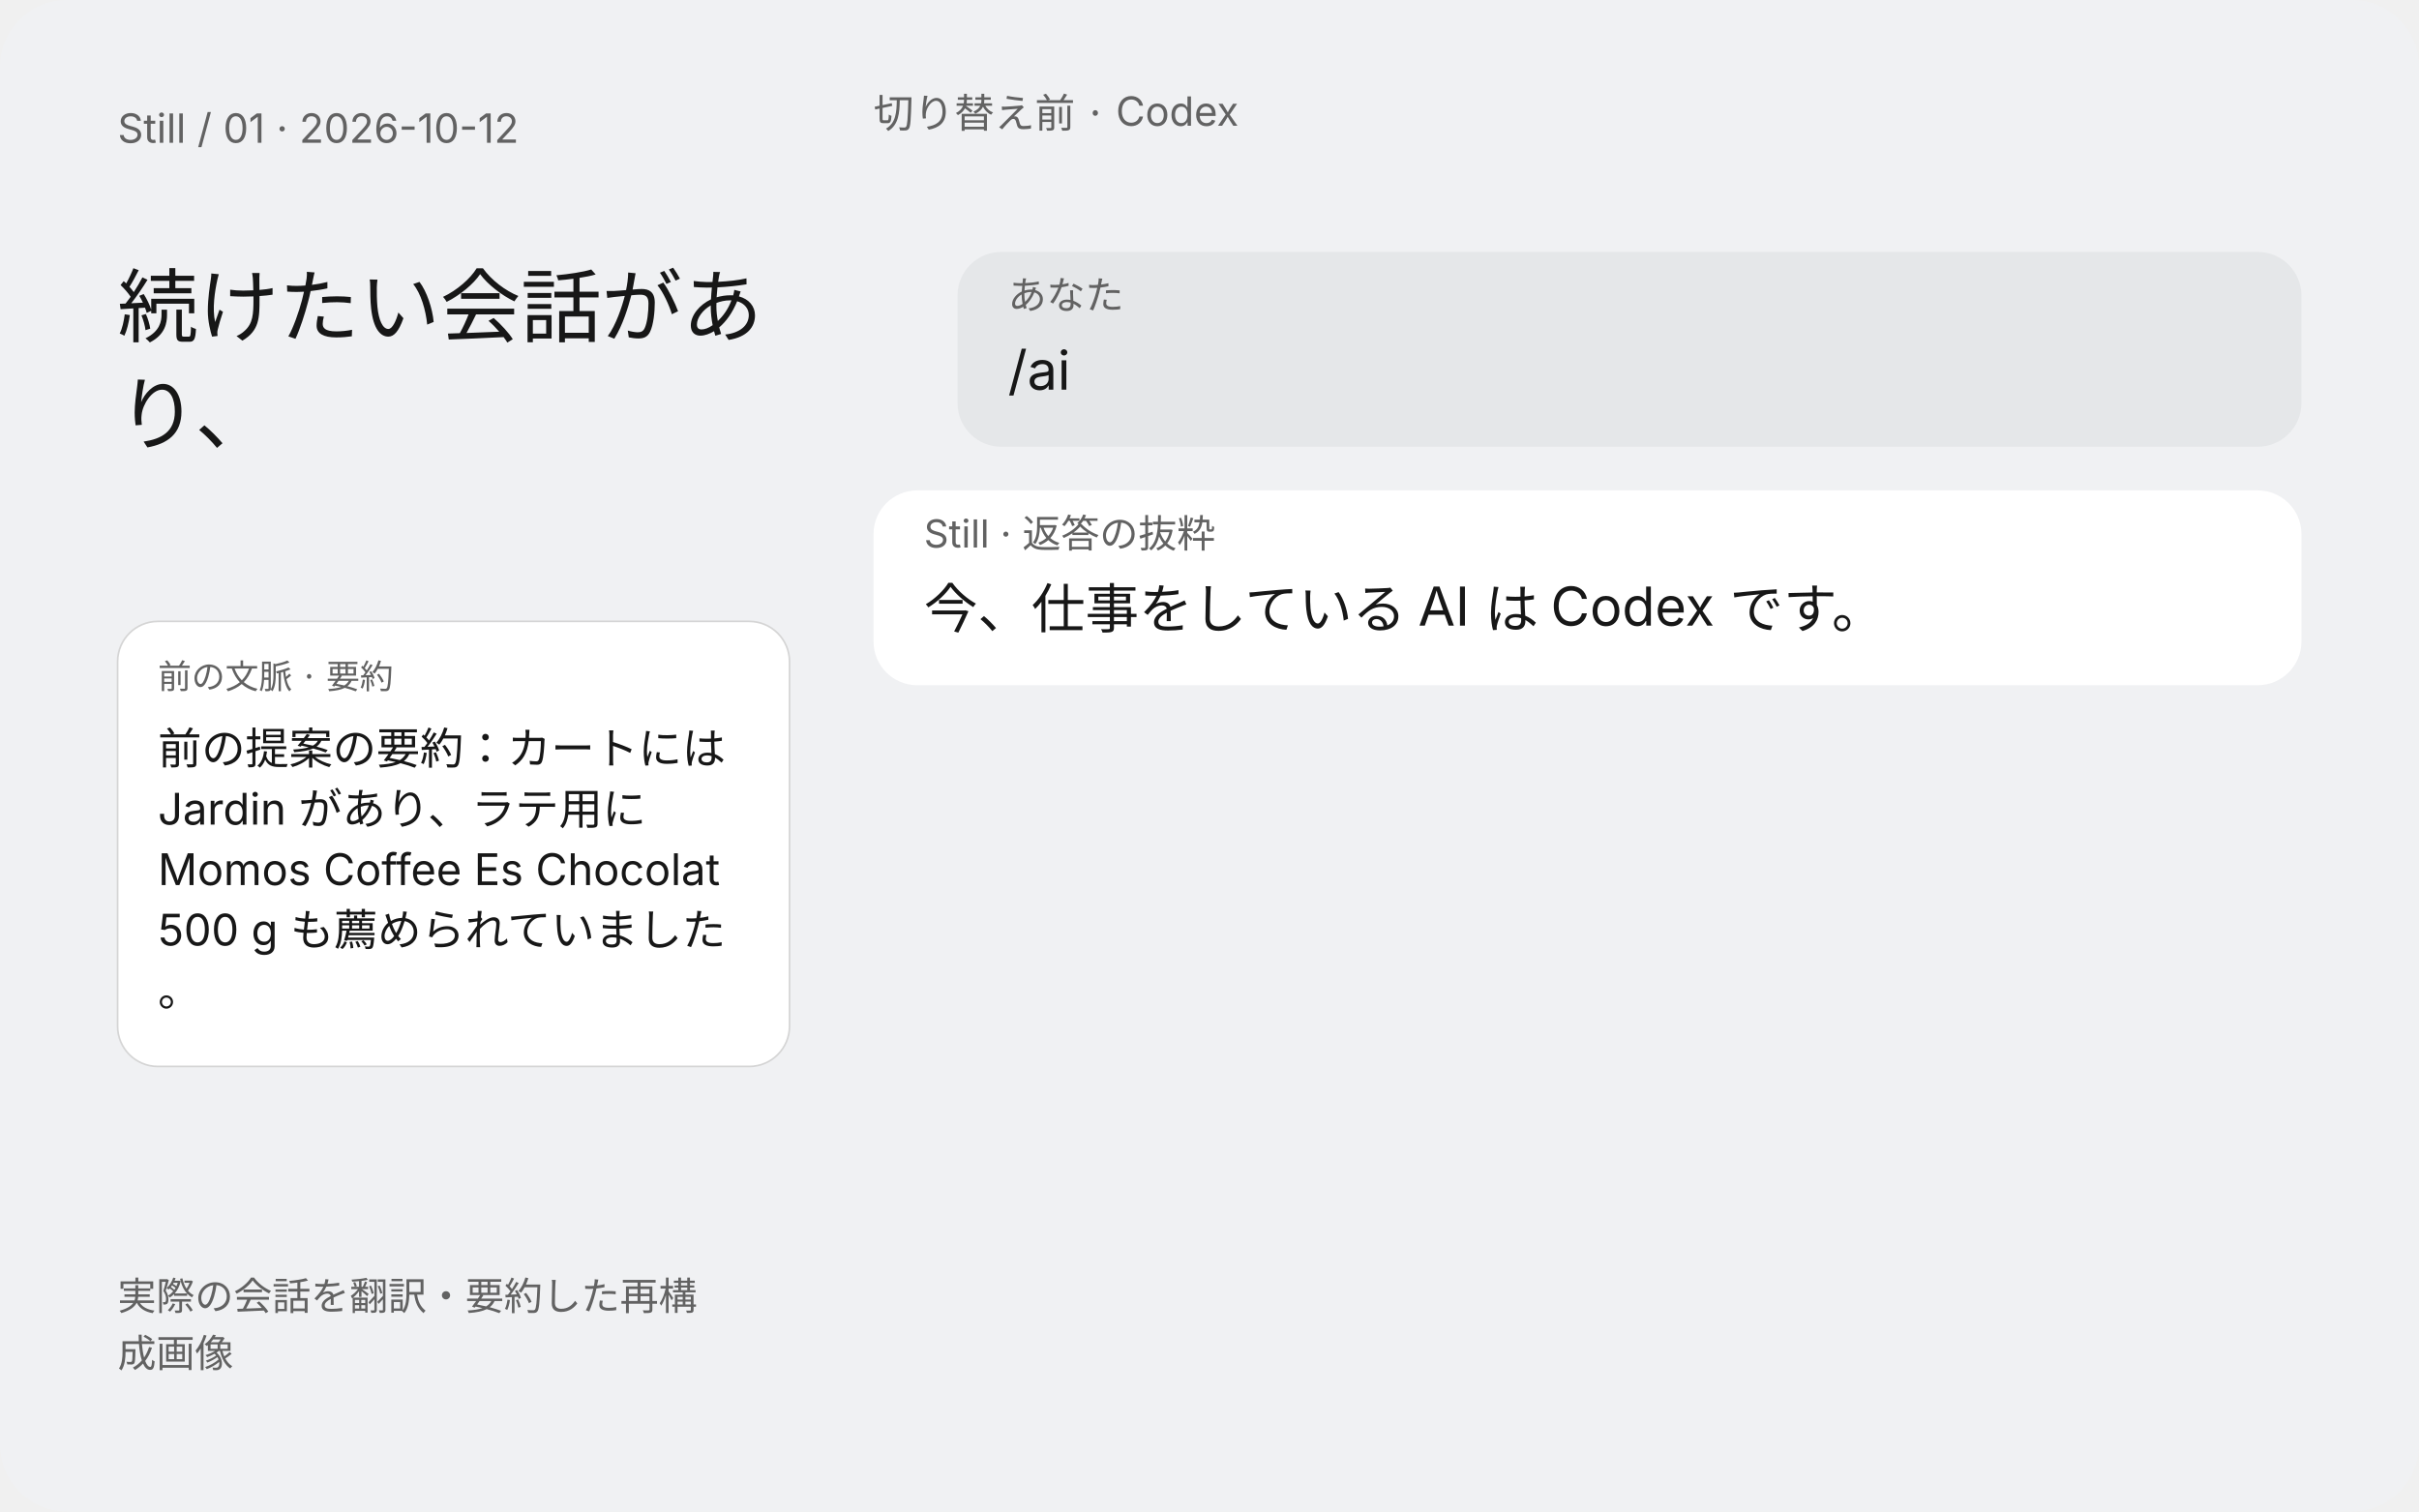
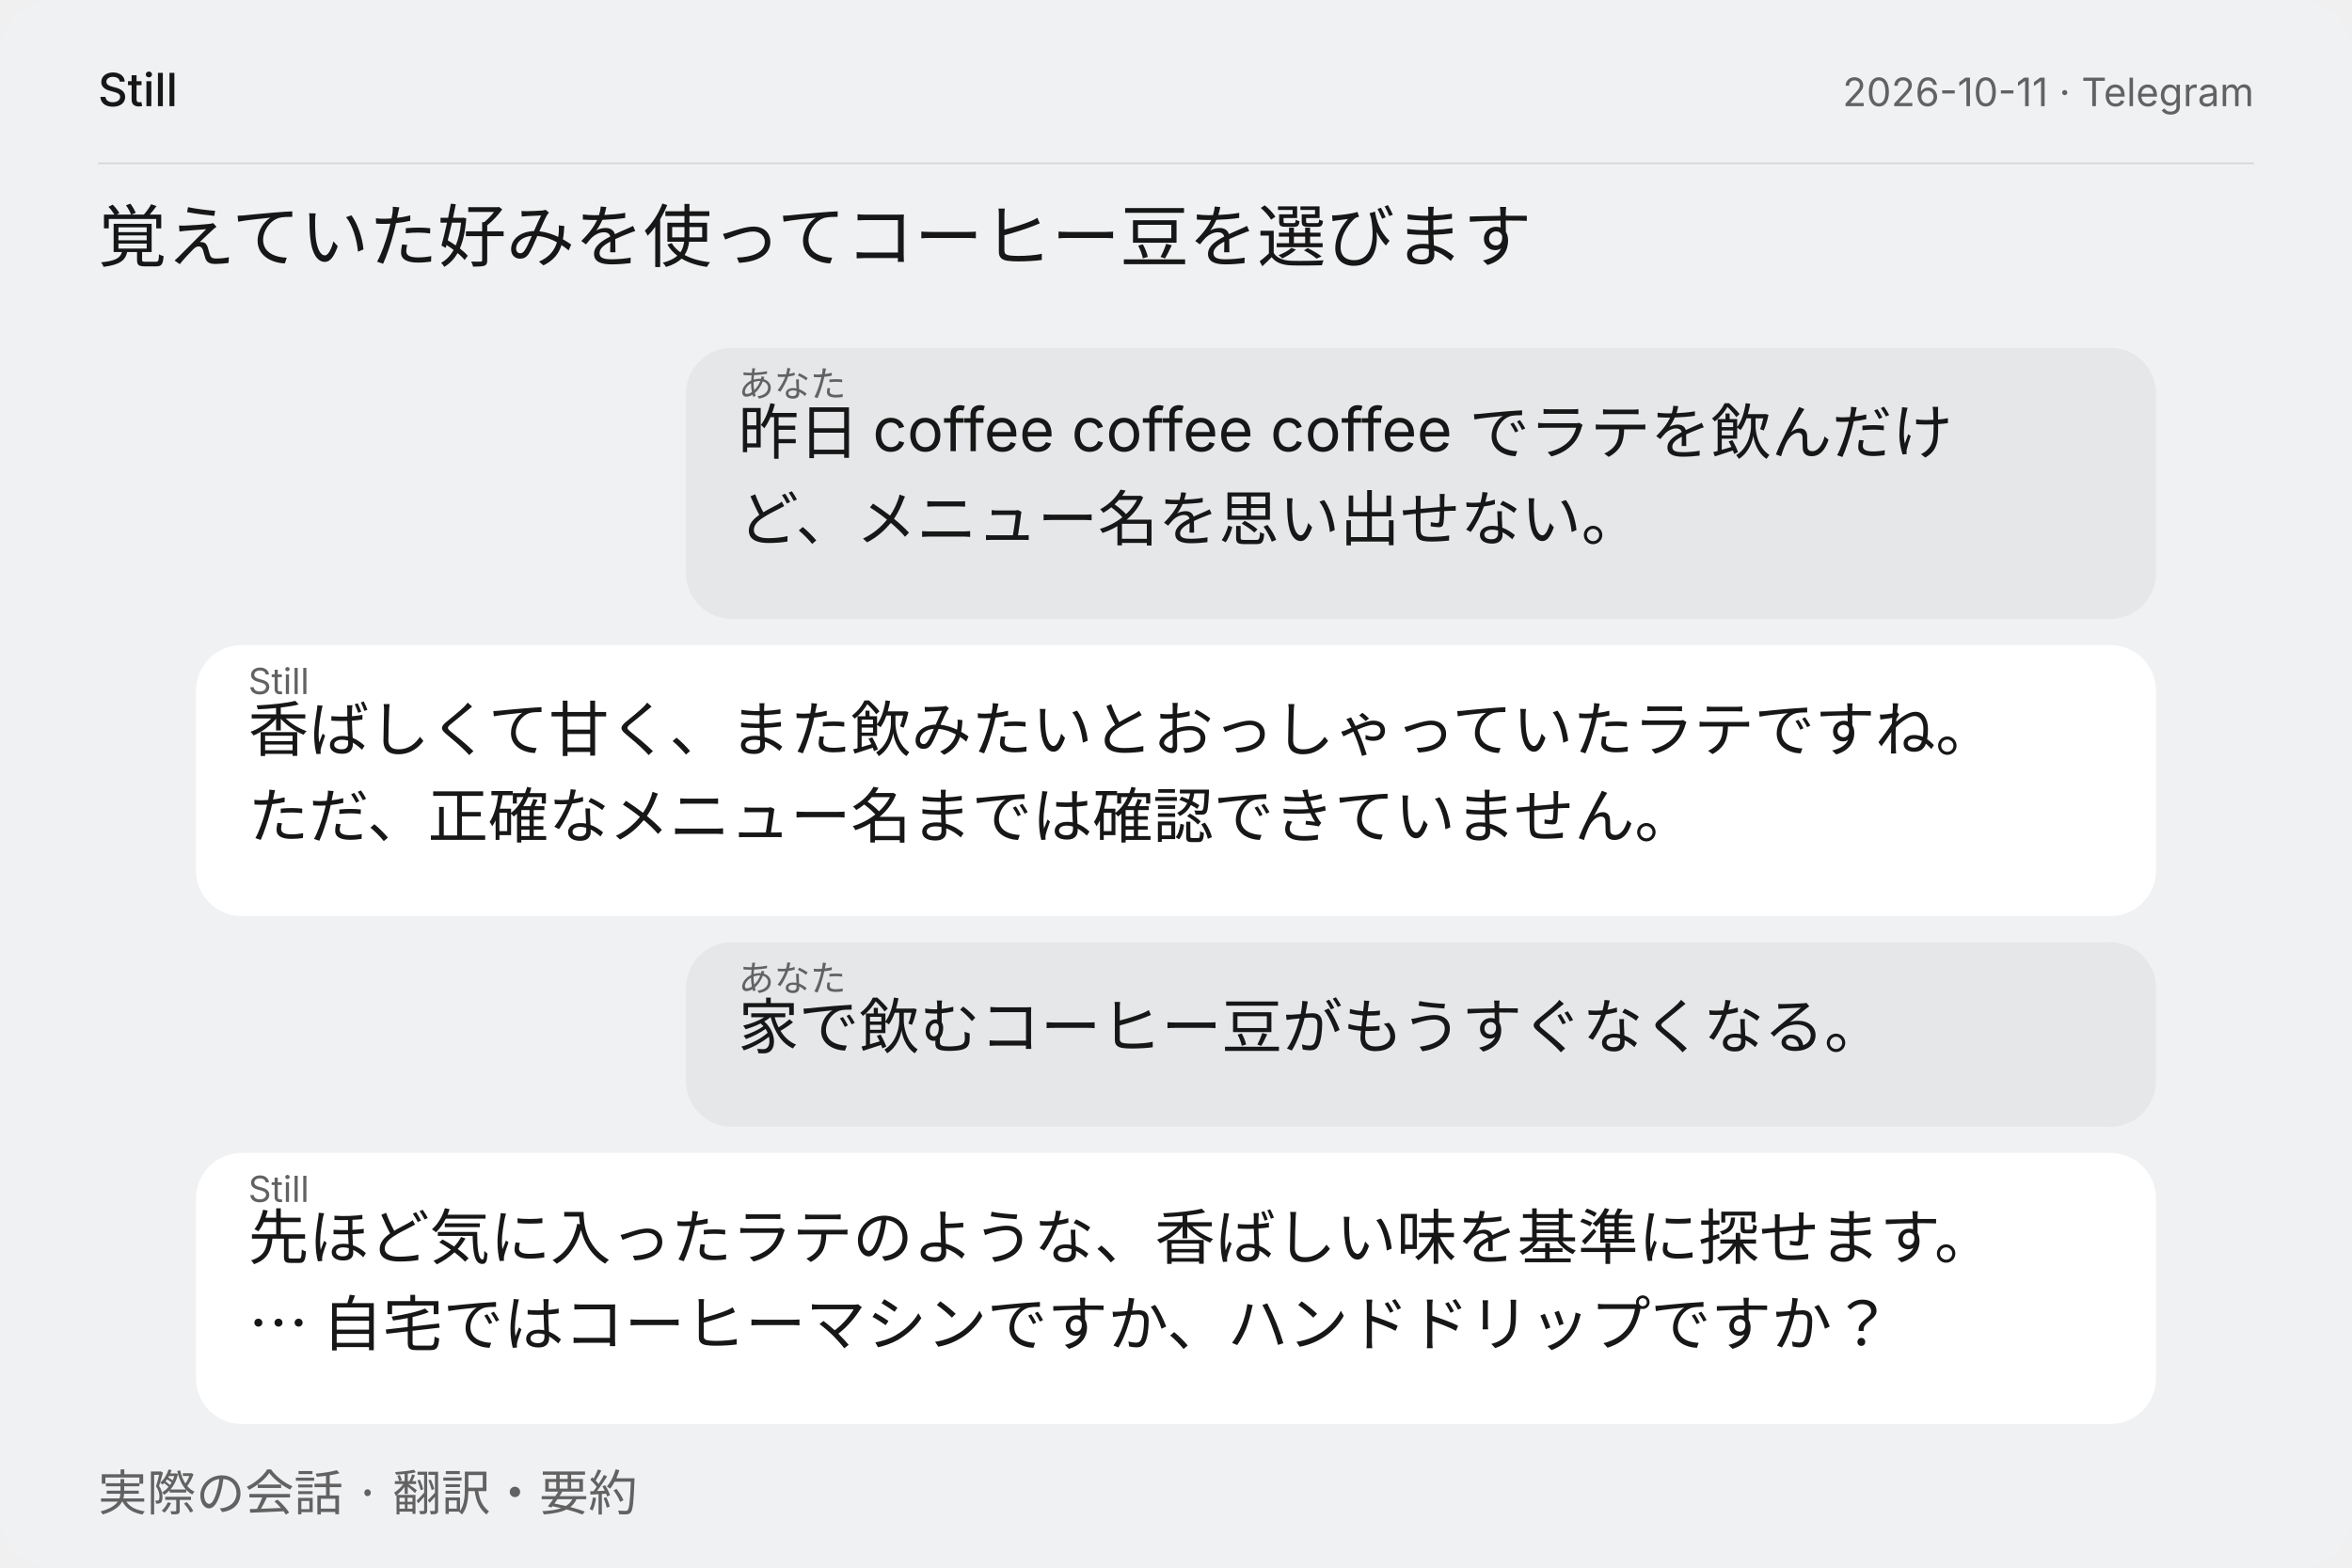
- <svg xmlns="http://www.w3.org/2000/svg" width="1440" height="900" viewBox="0 0 1440 900" xml:lang="ja">
-   <rect width="1440" height="900" rx="40" fill="#f0f1f3" />
+ <svg xmlns="http://www.w3.org/2000/svg" width="1440" height="960" viewBox="0 0 1440 960" xml:lang="ja">
+   <rect width="1440" height="960" rx="32" fill="#f0f1f3" />
  <g font-family="system-ui, -apple-system, sans-serif">
-     <text x="70" y="85" font-size="24" fill="#626262">Still / 01 · 2026-10-12</text>
-     <text x="70" y="200" font-size="48" fill="#171717">続けたい会話があ</text>
-     <text x="70" y="264" font-size="48" fill="#171717">り、</text>
-     <text x="70" y="780" font-size="23" fill="#626262">実際の会話を翻訳・要約した再構</text>
-     <text x="70" y="814" font-size="23" fill="#626262">成画像</text>
-     <rect x="70" y="370" width="400" height="265" rx="24" fill="#ffffff" stroke="#d5d5d5" />
-     <text x="94" y="410" font-size="20" fill="#626262">前の文脈 · 要約</text>
-     <text x="94" y="455" font-size="26" fill="#171717">前の提案の要約：カートには</text>
-     <text x="94" y="491" font-size="26" fill="#171717"> Jardin があり、ラテ用に </text>
-     <text x="94" y="527" font-size="26" fill="#171717">Momos Coffee Es Chocolat </text>
-     <text x="94" y="563" font-size="26" fill="#171717">500 g も薦められていました</text>
-     <text x="94" y="599" font-size="26" fill="#171717">。</text>
-     <text x="520" y="76" font-size="24" fill="#626262">切り替え前 · Codex</text>
-     <rect x="570" y="150" width="800" height="116" rx="26" fill="#e5e7e9" />
-     <text x="600" y="184" font-size="23" fill="#626262">あなた</text>
-     <text x="600" y="232" font-size="32" fill="#171717">/ai</text>
-     <rect x="520" y="292" width="850" height="116" rx="26" fill="#ffffff" />
-     <text x="550" y="326" font-size="23" fill="#626262">Still · 返答の抜粋</text>
-     <text x="550" y="374" font-size="32" fill="#171717">今、仕事をしている AI は Codex です。</text>
+     <text x="60" y="65" font-size="28" font-weight="550" fill="#171717">Still</text>
+     <text x="1380" y="65" text-anchor="end" font-size="24" fill="#626262">2026-10-11 · Telegram</text>
+     <path d="M60 100H1380" stroke="#d5d5d5" />
+     <text x="60" y="160" font-size="42" fill="#171717">覚えていた好みを使ってコーヒー豆を選びます</text>
+     <g transform="translate(0 0)">
+       <rect x="420" y="213" width="900" height="166" rx="28" fill="#e5e7e9" />
+       <text x="452" y="243" font-size="22" fill="#626262">あなた</text>
+       <text x="452" y="278" font-size="37" fill="#171717">昨日 coffee coffee coffee でラテを飲んだけ</text>
+       <text x="452" y="331" font-size="37" fill="#171717">ど、メニュー名を思い出せない。</text>
+       <rect x="120" y="395" width="1200" height="166" rx="28" fill="#ffffff" />
+       <text x="152" y="425" font-size="22" fill="#626262">Still</text>
+       <text x="152" y="460" font-size="37" fill="#171717">香ばしくて甘く、また飲みたいとおっしゃっていたラテですね。</text>
+       <text x="152" y="513" font-size="37" fill="#171717">ただ、正確なメニュー名までは確認できていません。</text>
+       <rect x="420" y="577" width="900" height="113" rx="28" fill="#e5e7e9" />
+       <text x="452" y="607" font-size="22" fill="#626262">あなた</text>
+       <text x="452" y="642" font-size="37" fill="#171717">家で飲むコーヒー豆がもうすぐなくなる。</text>
+       <rect x="120" y="706" width="1200" height="166" rx="28" fill="#ffffff" />
+       <text x="152" y="736" font-size="22" fill="#626262">Still</text>
+       <text x="152" y="771" font-size="37" fill="#171717">先ほど気に入ったラテのような、香ばしい味を基準に探せます。</text>
+       <text x="152" y="824" font-size="37" fill="#171717">… 自宅ではコーヒーマシンですか、ハンドドリップですか？</text>
+     </g>
+     <text x="60" y="925" font-size="30" fill="#626262">実際の会話 · 翻訳・要約</text>
  </g>
</svg>
